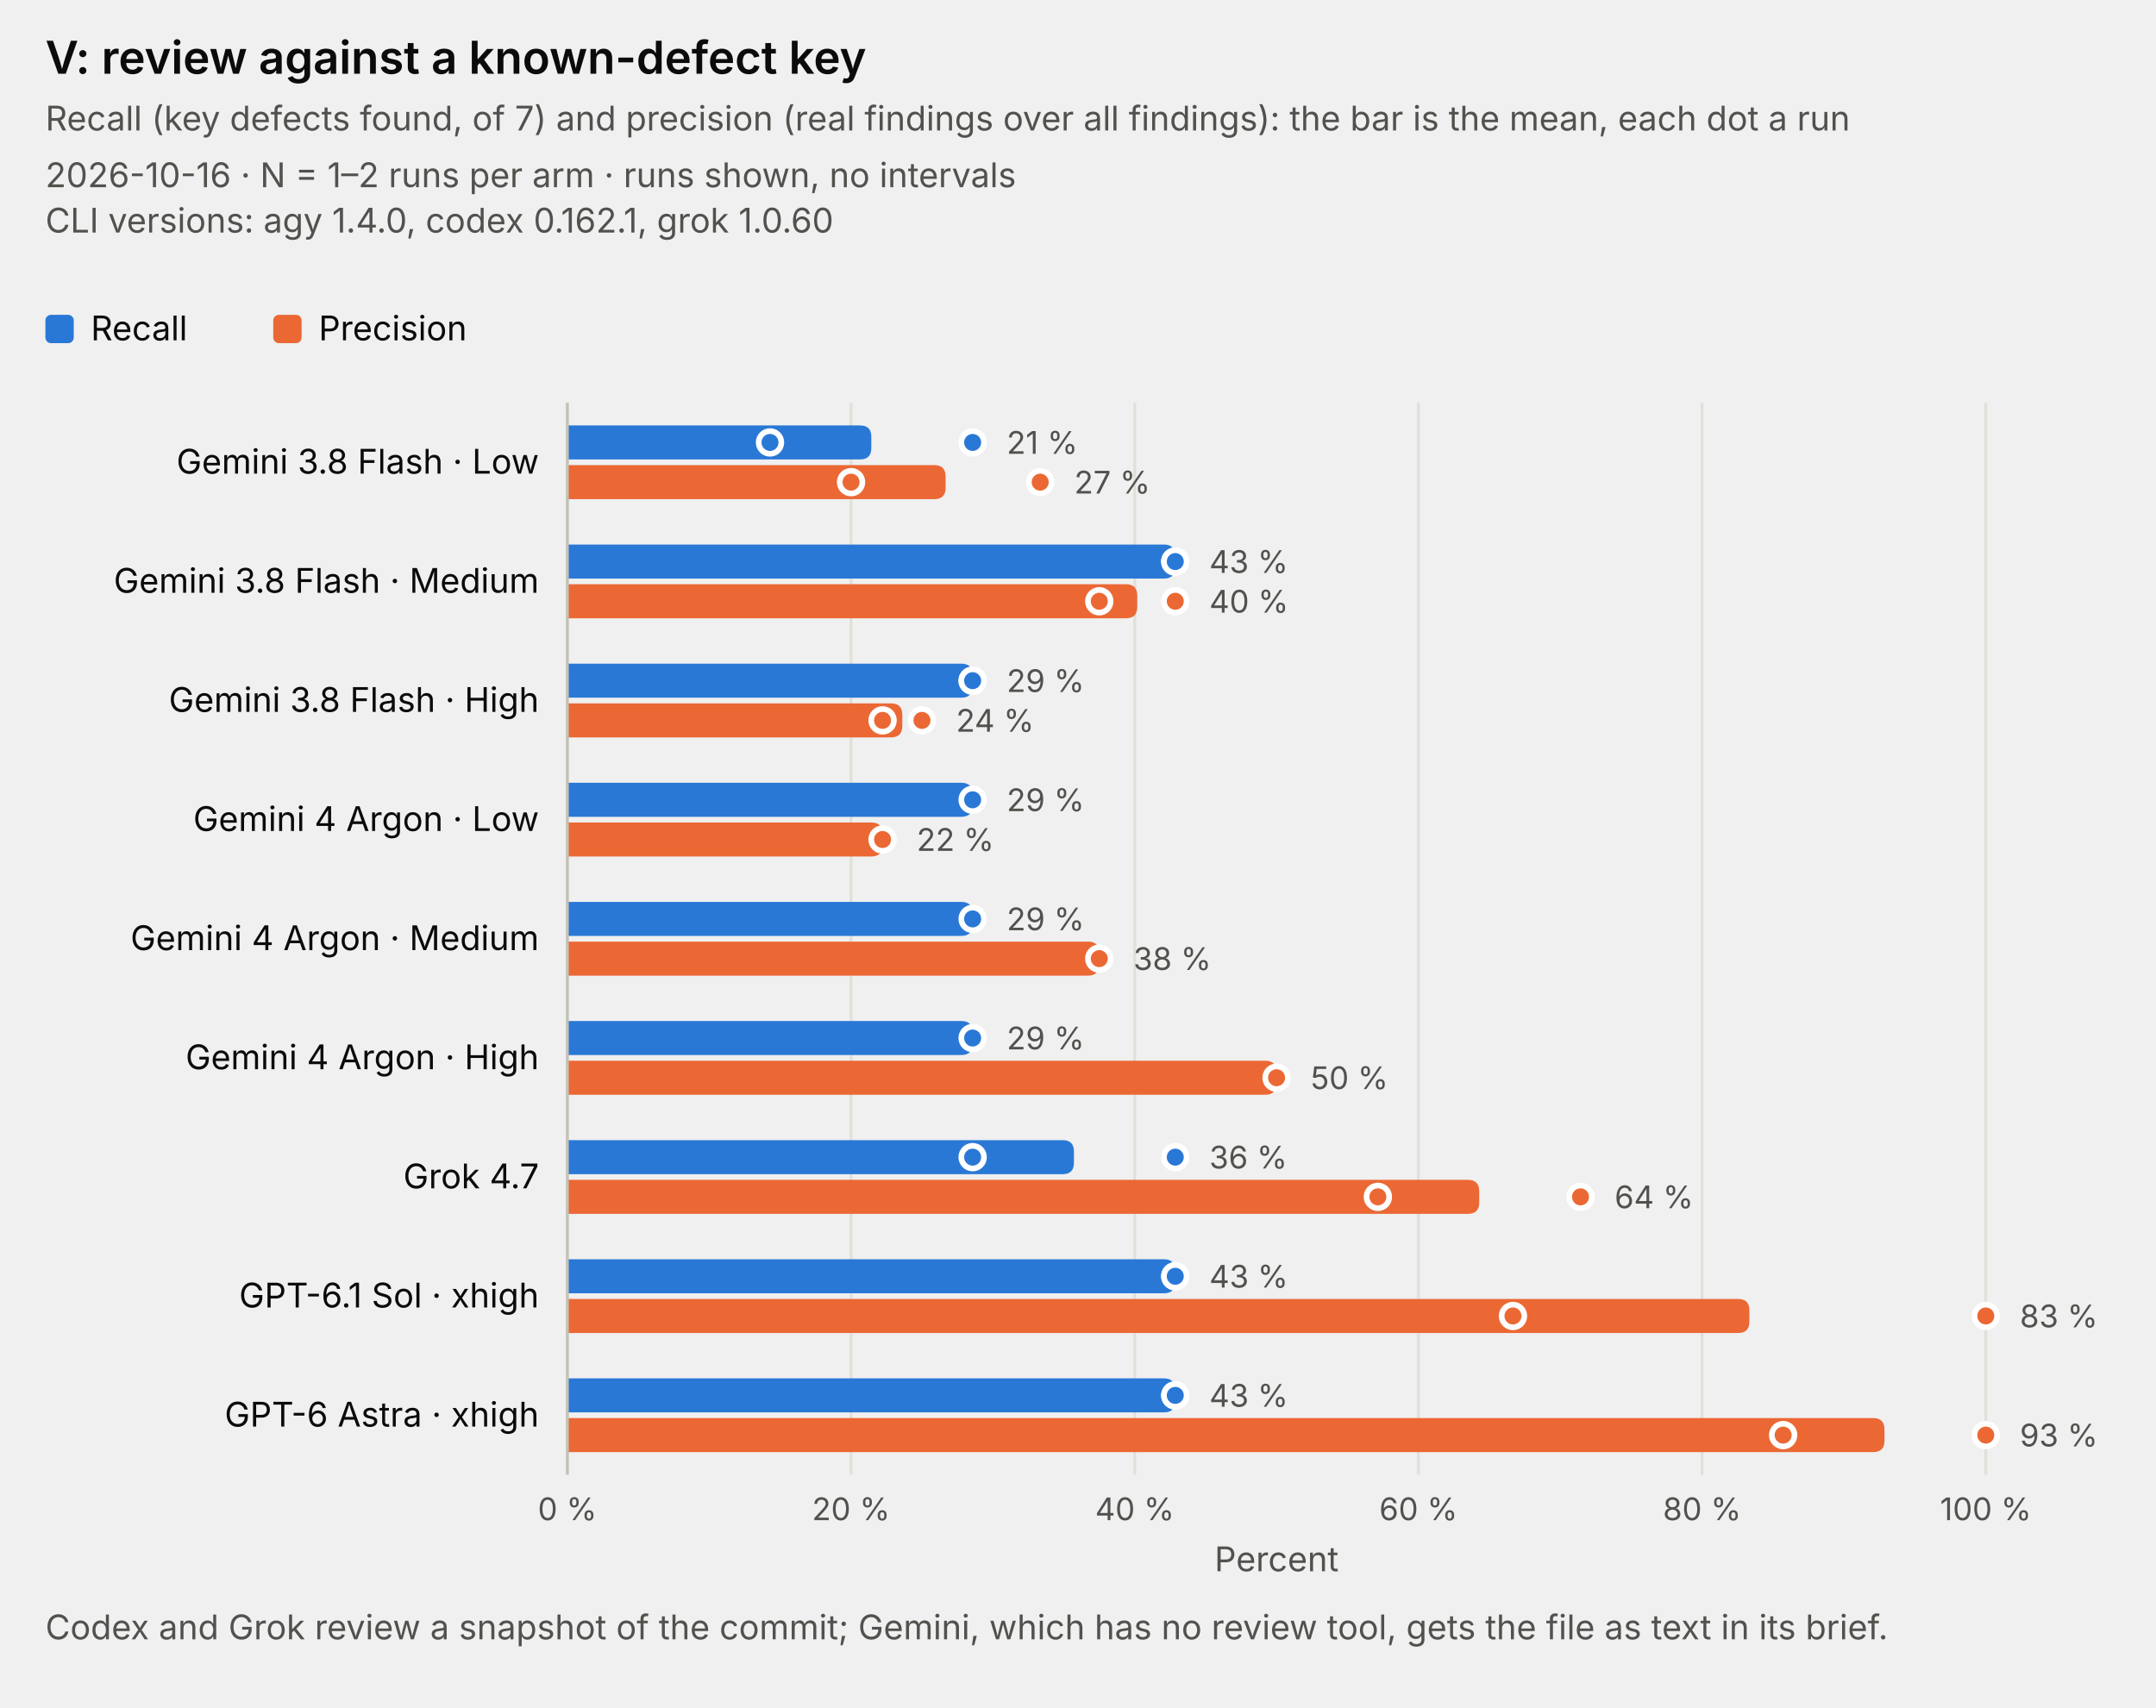
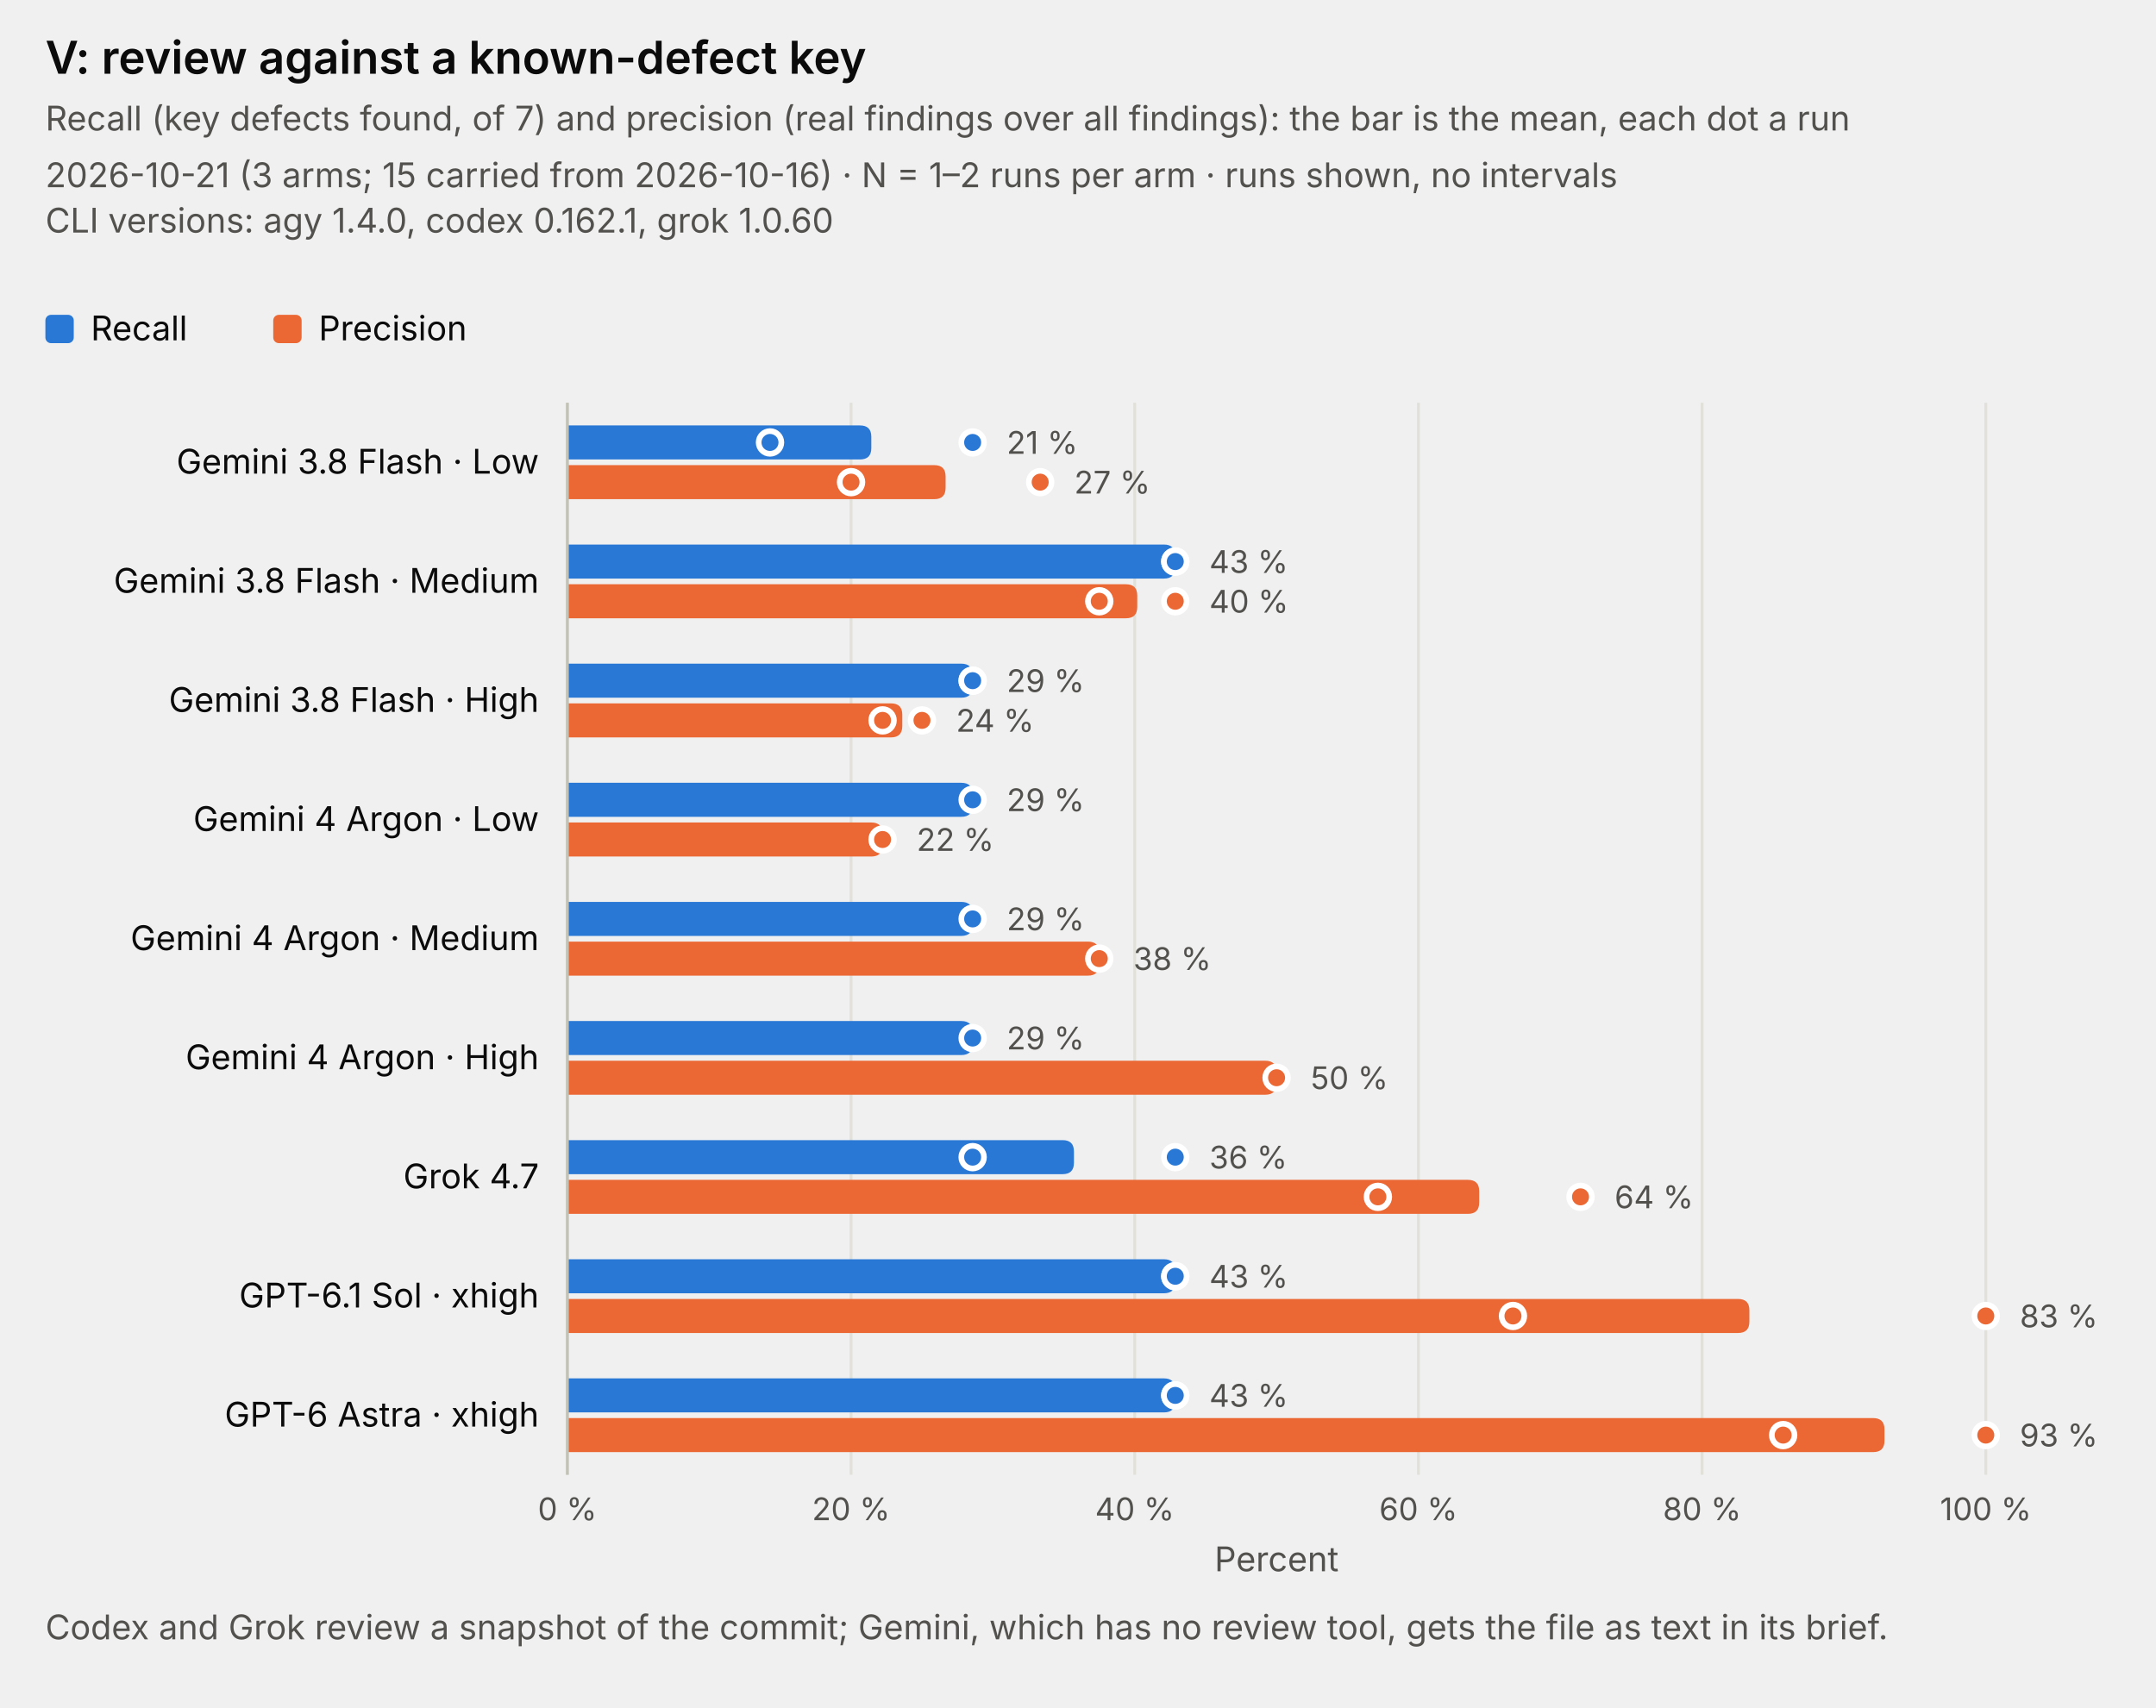
<svg xmlns="http://www.w3.org/2000/svg" role="img" aria-labelledby="v-recall-precision-title v-recall-precision-desc" viewBox="0 0 760 602" width="760" height="602">
  <style>
text{font-family:system-ui,-apple-system,"Segoe UI",sans-serif}
.t{fill:#0b0b0b}.t2{fill:#52514e}.grid{stroke:#e1e0d9}.base{stroke:#c3c2b7}
.c1{fill:#2a78d6}.c2{fill:#eb6834}.c3{fill:#1baf7a}.k1{stroke:#2a78d6}.k2{stroke:#eb6834}.k3{stroke:#1baf7a}
.ring{stroke:#ffffff;stroke-width:2}.line{fill:none;stroke-width:2;stroke-linecap:round;stroke-linejoin:round}.run{fill-opacity:0.45}
@media (prefers-color-scheme: dark){
.t{fill:#f0efec}.t2{fill:#c3c2b7}.grid{stroke:#2c2c2a}.base{stroke:#383835}
.c1{fill:#3987e5}.c2{fill:#d95926}.c3{fill:#199e70}.k1{stroke:#3987e5}.k2{stroke:#d95926}.k3{stroke:#199e70}
.ring{stroke:#0d1117}
}
</style>
  <text class="t" x="16" y="26" font-size="16" font-weight="600">V: review against a known-defect key</text>
  <text class="t2" x="16" y="46" font-size="12">Recall (key defects found, of 7) and precision (real findings over all findings): the bar is the mean, each dot a run</text>
-   <text class="t2" x="16" y="66" font-size="12">2026-10-16 · N = 1–2 runs per arm · runs shown, no intervals</text>
+   <text class="t2" x="16" y="66" font-size="12">2026-10-21 (3 arms; 15 carried from 2026-10-16) · N = 1–2 runs per arm · runs shown, no intervals</text>
  <text class="t2" x="16" y="82" font-size="12">CLI versions: agy 1.4.0, codex 0.162.1, grok 1.0.60</text>
  <rect class="c1" x="16" y="111" width="10" height="10" rx="2" />
  <text class="t" x="32" y="120" font-size="12">Recall</text>
  <rect class="c2" x="96.32" y="111" width="10" height="10" rx="2" />
  <text class="t" x="112.32" y="120" font-size="12">Precision</text>
  <g class="plot" data-x0="200.00000000000003" data-x1="700" data-max="100">
    <line class="grid" x1="200" y1="142" x2="200" y2="520" stroke-width="1" />
    <text class="t2" x="200" y="536" font-size="11" text-anchor="middle">0 %</text>
    <line class="grid" x1="300" y1="142" x2="300" y2="520" stroke-width="1" />
    <text class="t2" x="300" y="536" font-size="11" text-anchor="middle">20 %</text>
    <line class="grid" x1="400" y1="142" x2="400" y2="520" stroke-width="1" />
    <text class="t2" x="400" y="536" font-size="11" text-anchor="middle">40 %</text>
    <line class="grid" x1="500" y1="142" x2="500" y2="520" stroke-width="1" />
    <text class="t2" x="500" y="536" font-size="11" text-anchor="middle">60 %</text>
    <line class="grid" x1="600" y1="142" x2="600" y2="520" stroke-width="1" />
    <text class="t2" x="600" y="536" font-size="11" text-anchor="middle">80 %</text>
    <line class="grid" x1="700" y1="142" x2="700" y2="520" stroke-width="1" />
    <text class="t2" x="700" y="536" font-size="11" text-anchor="middle">100 %</text>
    <text class="t2" x="450" y="554" font-size="12" text-anchor="middle">Percent</text>
    <text class="t" x="190" y="167" font-size="12" text-anchor="end">Gemini 3.8 Flash · Low</text>
    <path class="bar c1" data-arm="gemini:Gemini 3.8 Flash (Low)" data-series="recall" data-value="21.4285714" d="M 200 150 H 303.14 Q 307.14 150 307.14 154 V 158 Q 307.14 162 303.14 162 H 200 Z" />
    <text class="t2" x="354.86" y="160" font-size="11">21 %</text>
    <circle class="dot c1 ring" data-arm="gemini:Gemini 3.8 Flash (Low)" data-series="recall" data-run="1" data-value="14.2857143" cx="271.43" cy="156" r="4" />
    <circle class="dot c1 ring" data-arm="gemini:Gemini 3.8 Flash (Low)" data-series="recall" data-run="2" data-value="28.5714286" cx="342.86" cy="156" r="4" />
    <path class="bar c2" data-arm="gemini:Gemini 3.8 Flash (Low)" data-series="precision" data-value="26.6666667" d="M 200 164 H 329.33 Q 333.33 164 333.33 168 V 172 Q 333.33 176 329.33 176 H 200 Z" />
    <text class="t2" x="378.67" y="174" font-size="11">27 %</text>
    <circle class="dot c2 ring" data-arm="gemini:Gemini 3.8 Flash (Low)" data-series="precision" data-run="1" data-value="20" cx="300" cy="170" r="4" />
    <circle class="dot c2 ring" data-arm="gemini:Gemini 3.8 Flash (Low)" data-series="precision" data-run="2" data-value="33.3333333" cx="366.67" cy="170" r="4" />
    <text class="t" x="190" y="209" font-size="12" text-anchor="end">Gemini 3.8 Flash · Medium</text>
    <path class="bar c1" data-arm="gemini:Gemini 3.8 Flash (Medium)" data-series="recall" data-value="42.8571429" d="M 200 192 H 410.29 Q 414.29 192 414.29 196 V 200 Q 414.29 204 410.29 204 H 200 Z" />
    <text class="t2" x="426.29" y="202" font-size="11">43 %</text>
    <circle class="dot c1 ring" data-arm="gemini:Gemini 3.8 Flash (Medium)" data-series="recall" data-run="1" data-value="42.8571429" cx="414.29" cy="198" r="4" />
    <circle class="dot c1 ring" data-arm="gemini:Gemini 3.8 Flash (Medium)" data-series="recall" data-run="2" data-value="42.8571429" cx="414.29" cy="198" r="4" />
    <path class="bar c2" data-arm="gemini:Gemini 3.8 Flash (Medium)" data-series="precision" data-value="40.178571399999996" d="M 200 206 H 396.89 Q 400.89 206 400.89 210 V 214 Q 400.89 218 396.89 218 H 200 Z" />
    <text class="t2" x="426.29" y="216" font-size="11">40 %</text>
    <circle class="dot c2 ring" data-arm="gemini:Gemini 3.8 Flash (Medium)" data-series="precision" data-run="1" data-value="42.8571429" cx="414.29" cy="212" r="4" />
    <circle class="dot c2 ring" data-arm="gemini:Gemini 3.8 Flash (Medium)" data-series="precision" data-run="2" data-value="37.5" cx="387.5" cy="212" r="4" />
    <text class="t" x="190" y="251" font-size="12" text-anchor="end">Gemini 3.8 Flash · High</text>
    <path class="bar c1" data-arm="gemini:Gemini 3.8 Flash (High)" data-series="recall" data-value="28.5714286" d="M 200 234 H 338.86 Q 342.86 234 342.86 238 V 242 Q 342.86 246 338.86 246 H 200 Z" />
    <text class="t2" x="354.86" y="244" font-size="11">29 %</text>
    <circle class="dot c1 ring" data-arm="gemini:Gemini 3.8 Flash (High)" data-series="recall" data-run="1" data-value="28.5714286" cx="342.86" cy="240" r="4" />
    <circle class="dot c1 ring" data-arm="gemini:Gemini 3.8 Flash (High)" data-series="recall" data-run="2" data-value="28.5714286" cx="342.86" cy="240" r="4" />
    <path class="bar c2" data-arm="gemini:Gemini 3.8 Flash (High)" data-series="precision" data-value="23.611111100000002" d="M 200 248 H 314.06 Q 318.06 248 318.06 252 V 256 Q 318.06 260 314.06 260 H 200 Z" />
    <text class="t2" x="337" y="258" font-size="11">24 %</text>
    <circle class="dot c2 ring" data-arm="gemini:Gemini 3.8 Flash (High)" data-series="precision" data-run="1" data-value="25" cx="325" cy="254" r="4" />
    <circle class="dot c2 ring" data-arm="gemini:Gemini 3.8 Flash (High)" data-series="precision" data-run="2" data-value="22.2222222" cx="311.11" cy="254" r="4" />
    <text class="t" x="190" y="293" font-size="12" text-anchor="end">Gemini 4 Argon · Low</text>
    <path class="bar c1" data-arm="gemini:Gemini 4 Argon (Low)" data-series="recall" data-value="28.5714286" d="M 200 276 H 338.86 Q 342.86 276 342.86 280 V 284 Q 342.86 288 338.86 288 H 200 Z" />
    <text class="t2" x="354.86" y="286" font-size="11">29 %</text>
    <circle class="dot c1 ring" data-arm="gemini:Gemini 4 Argon (Low)" data-series="recall" data-run="1" data-value="28.5714286" cx="342.86" cy="282" r="4" />
    <path class="bar c2" data-arm="gemini:Gemini 4 Argon (Low)" data-series="precision" data-value="22.2222222" d="M 200 290 H 307.11 Q 311.11 290 311.11 294 V 298 Q 311.11 302 307.11 302 H 200 Z" />
    <text class="t2" x="323.11" y="300" font-size="11">22 %</text>
    <circle class="dot c2 ring" data-arm="gemini:Gemini 4 Argon (Low)" data-series="precision" data-run="1" data-value="22.2222222" cx="311.11" cy="296" r="4" />
    <text class="t" x="190" y="335" font-size="12" text-anchor="end">Gemini 4 Argon · Medium</text>
    <path class="bar c1" data-arm="gemini:Gemini 4 Argon (Medium)" data-series="recall" data-value="28.5714286" d="M 200 318 H 338.86 Q 342.86 318 342.86 322 V 326 Q 342.86 330 338.86 330 H 200 Z" />
    <text class="t2" x="354.86" y="328" font-size="11">29 %</text>
    <circle class="dot c1 ring" data-arm="gemini:Gemini 4 Argon (Medium)" data-series="recall" data-run="1" data-value="28.5714286" cx="342.86" cy="324" r="4" />
    <path class="bar c2" data-arm="gemini:Gemini 4 Argon (Medium)" data-series="precision" data-value="37.5" d="M 200 332 H 383.5 Q 387.5 332 387.5 336 V 340 Q 387.5 344 383.5 344 H 200 Z" />
    <text class="t2" x="399.5" y="342" font-size="11">38 %</text>
    <circle class="dot c2 ring" data-arm="gemini:Gemini 4 Argon (Medium)" data-series="precision" data-run="1" data-value="37.5" cx="387.5" cy="338" r="4" />
    <text class="t" x="190" y="377" font-size="12" text-anchor="end">Gemini 4 Argon · High</text>
    <path class="bar c1" data-arm="gemini:Gemini 4 Argon (High)" data-series="recall" data-value="28.5714286" d="M 200 360 H 338.86 Q 342.86 360 342.86 364 V 368 Q 342.86 372 338.86 372 H 200 Z" />
    <text class="t2" x="354.86" y="370" font-size="11">29 %</text>
    <circle class="dot c1 ring" data-arm="gemini:Gemini 4 Argon (High)" data-series="recall" data-run="1" data-value="28.5714286" cx="342.86" cy="366" r="4" />
    <path class="bar c2" data-arm="gemini:Gemini 4 Argon (High)" data-series="precision" data-value="50" d="M 200 374 H 446 Q 450 374 450 378 V 382 Q 450 386 446 386 H 200 Z" />
    <text class="t2" x="462" y="384" font-size="11">50 %</text>
    <circle class="dot c2 ring" data-arm="gemini:Gemini 4 Argon (High)" data-series="precision" data-run="1" data-value="50" cx="450" cy="380" r="4" />
    <text class="t" x="190" y="419" font-size="12" text-anchor="end">Grok 4.7</text>
    <path class="bar c1" data-arm="grok:grok-4.7" data-series="recall" data-value="35.714285700000005" d="M 200 402 H 374.57 Q 378.57 402 378.57 406 V 410 Q 378.57 414 374.57 414 H 200 Z" />
    <text class="t2" x="426.29" y="412" font-size="11">36 %</text>
    <circle class="dot c1 ring" data-arm="grok:grok-4.7" data-series="recall" data-run="1" data-value="28.5714286" cx="342.86" cy="408" r="4" />
    <circle class="dot c1 ring" data-arm="grok:grok-4.7" data-series="recall" data-run="2" data-value="42.8571429" cx="414.29" cy="408" r="4" />
    <path class="bar c2" data-arm="grok:grok-4.7" data-series="precision" data-value="64.2857143" d="M 200 416 H 517.43 Q 521.43 416 521.43 420 V 424 Q 521.43 428 517.43 428 H 200 Z" />
    <text class="t2" x="569.14" y="426" font-size="11">64 %</text>
    <circle class="dot c2 ring" data-arm="grok:grok-4.7" data-series="precision" data-run="1" data-value="57.1428571" cx="485.71" cy="422" r="4" />
    <circle class="dot c2 ring" data-arm="grok:grok-4.7" data-series="precision" data-run="2" data-value="71.42857140000001" cx="557.14" cy="422" r="4" />
    <text class="t" x="190" y="461" font-size="12" text-anchor="end">GPT-6.1 Sol · xhigh</text>
    <path class="bar c1" data-arm="codex:gpt-6.1-sol" data-series="recall" data-value="42.8571429" d="M 200 444 H 410.29 Q 414.29 444 414.29 448 V 452 Q 414.29 456 410.29 456 H 200 Z" />
    <text class="t2" x="426.29" y="454" font-size="11">43 %</text>
    <circle class="dot c1 ring" data-arm="codex:gpt-6.1-sol" data-series="recall" data-run="1" data-value="42.8571429" cx="414.29" cy="450" r="4" />
    <circle class="dot c1 ring" data-arm="codex:gpt-6.1-sol" data-series="recall" data-run="2" data-value="42.8571429" cx="414.29" cy="450" r="4" />
    <path class="bar c2" data-arm="codex:gpt-6.1-sol" data-series="precision" data-value="83.33333329999999" d="M 200 458 H 612.67 Q 616.67 458 616.67 462 V 466 Q 616.67 470 612.67 470 H 200 Z" />
    <text class="t2" x="712" y="468" font-size="11">83 %</text>
    <circle class="dot c2 ring" data-arm="codex:gpt-6.1-sol" data-series="precision" data-run="1" data-value="100" cx="700" cy="464" r="4" />
    <circle class="dot c2 ring" data-arm="codex:gpt-6.1-sol" data-series="precision" data-run="2" data-value="66.66666670000001" cx="533.33" cy="464" r="4" />
    <text class="t" x="190" y="503" font-size="12" text-anchor="end">GPT-6 Astra · xhigh</text>
    <path class="bar c1" data-arm="codex:gpt-6-astra" data-series="recall" data-value="42.8571429" d="M 200 486 H 410.29 Q 414.29 486 414.29 490 V 494 Q 414.29 498 410.29 498 H 200 Z" />
    <text class="t2" x="426.29" y="496" font-size="11">43 %</text>
    <circle class="dot c1 ring" data-arm="codex:gpt-6-astra" data-series="recall" data-run="1" data-value="42.8571429" cx="414.29" cy="492" r="4" />
    <circle class="dot c1 ring" data-arm="codex:gpt-6-astra" data-series="recall" data-run="2" data-value="42.8571429" cx="414.29" cy="492" r="4" />
    <path class="bar c2" data-arm="codex:gpt-6-astra" data-series="precision" data-value="92.8571429" d="M 200 500 H 660.29 Q 664.29 500 664.29 504 V 508 Q 664.29 512 660.29 512 H 200 Z" />
    <text class="t2" x="712" y="510" font-size="11">93 %</text>
    <circle class="dot c2 ring" data-arm="codex:gpt-6-astra" data-series="precision" data-run="1" data-value="85.7142857" cx="628.57" cy="506" r="4" />
    <circle class="dot c2 ring" data-arm="codex:gpt-6-astra" data-series="precision" data-run="2" data-value="100" cx="700" cy="506" r="4" />
    <line class="base" x1="200" y1="142" x2="200" y2="520" stroke-width="1" />
  </g>
  <text class="t2" x="16" y="578" font-size="12">Codex and Grok review a snapshot of the commit; Gemini, which has no review tool, gets the file as text in its brief.</text>
</svg>
